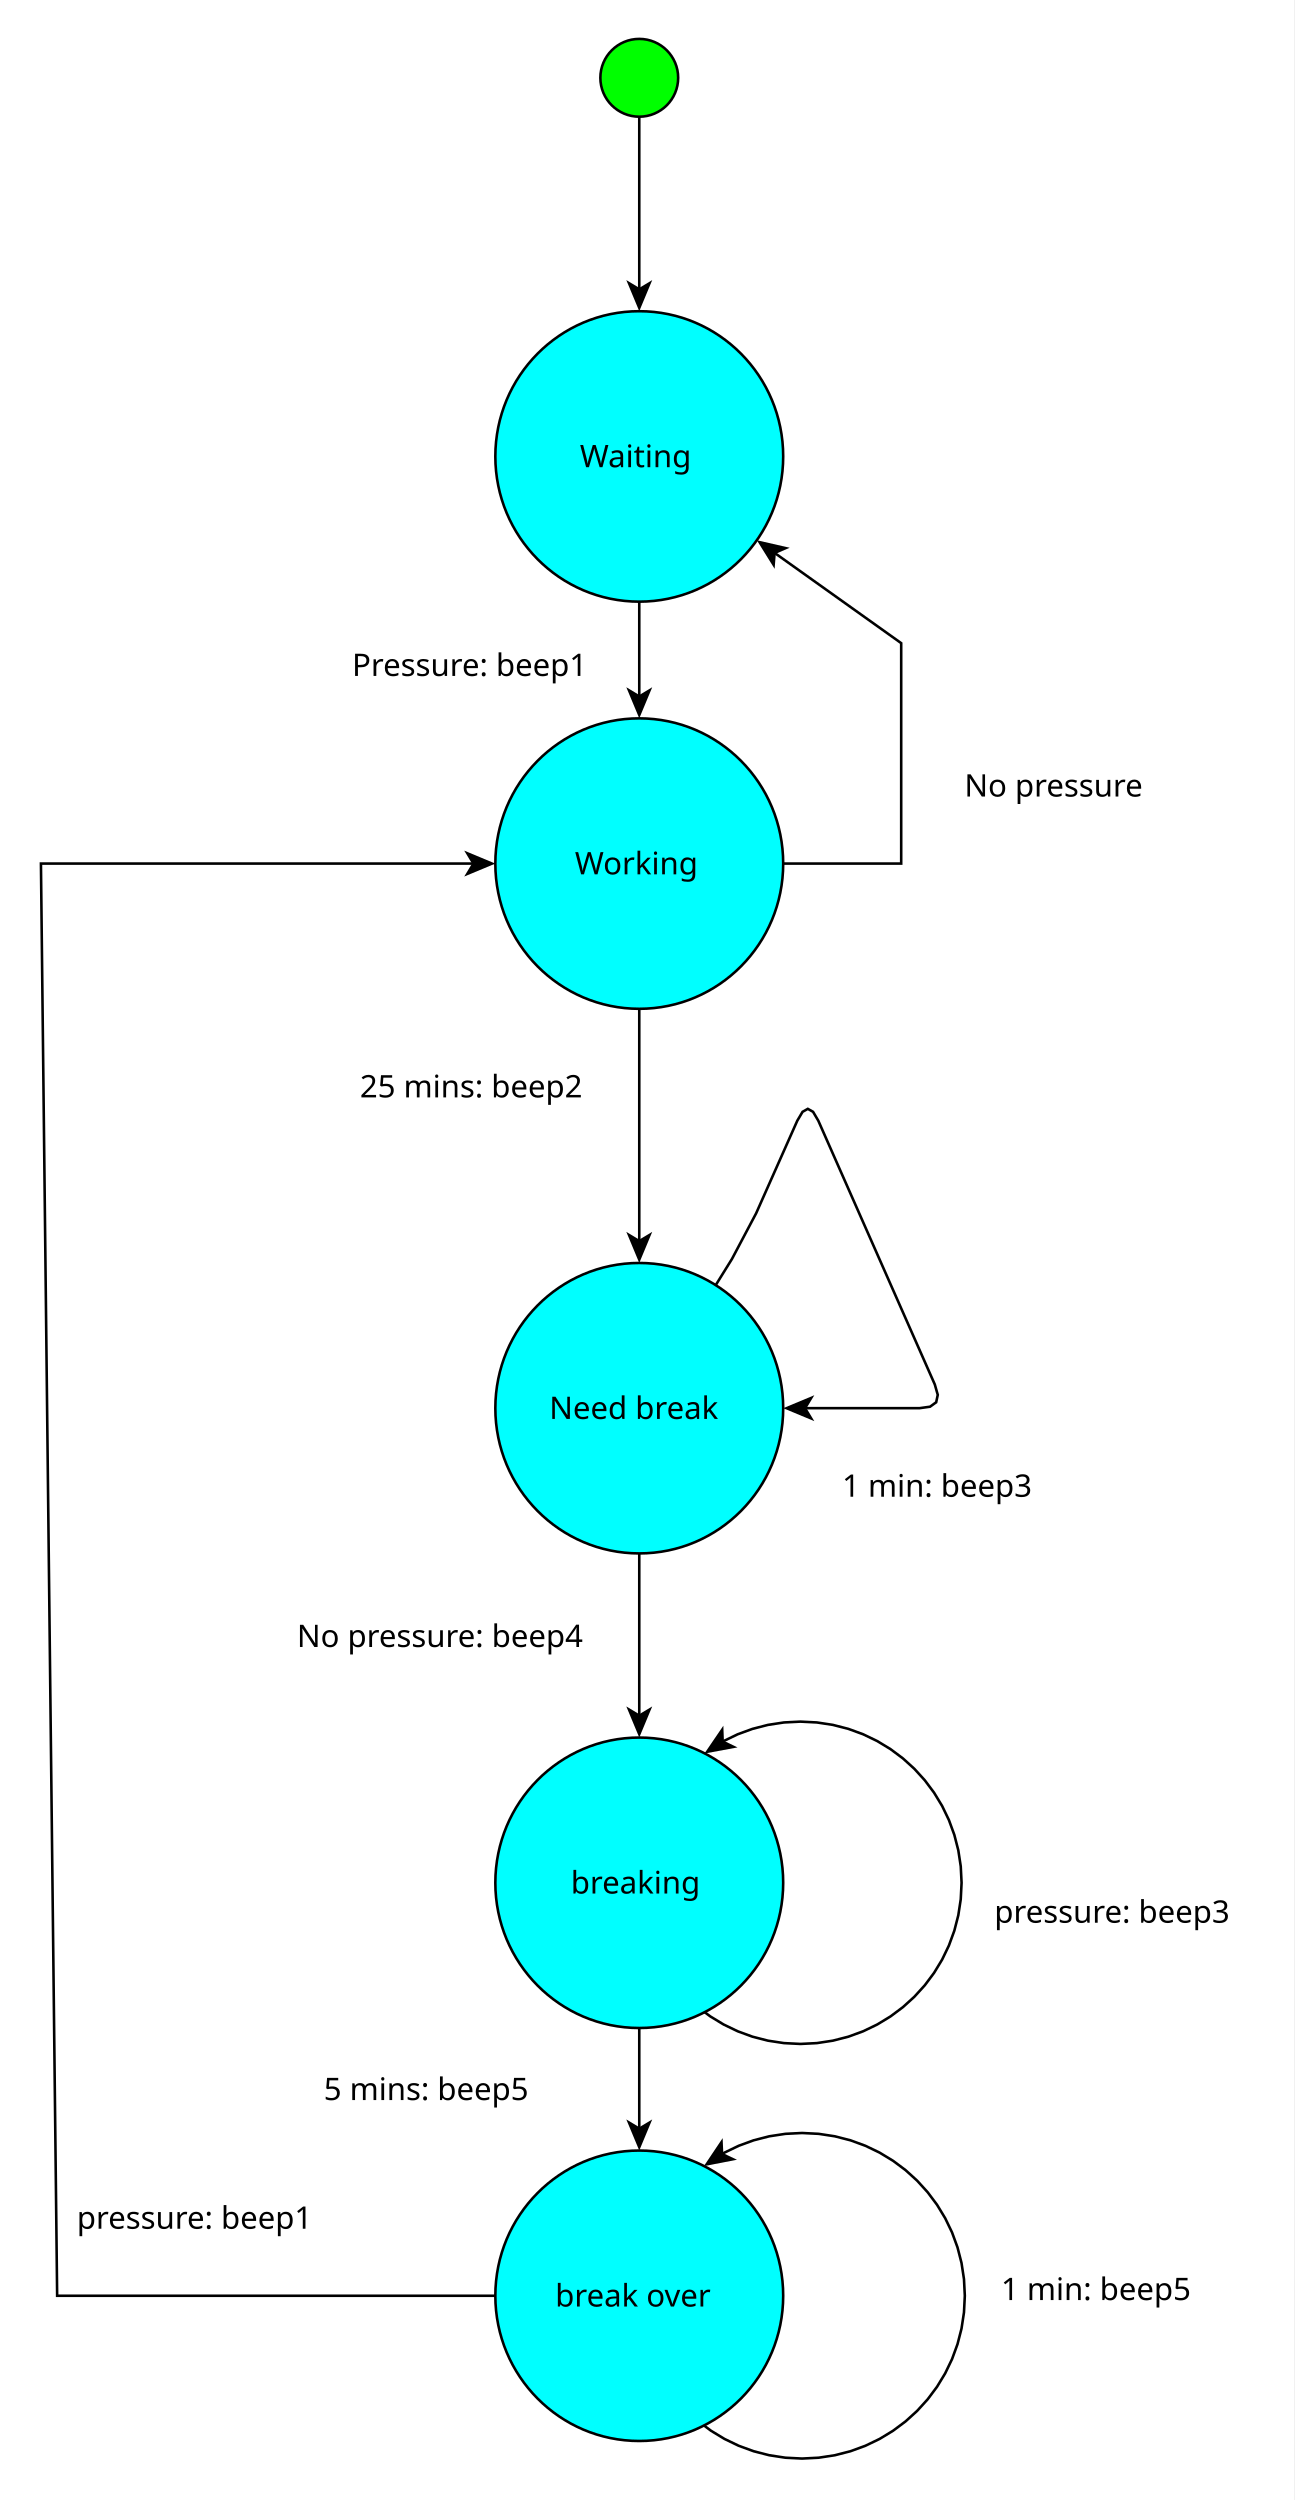
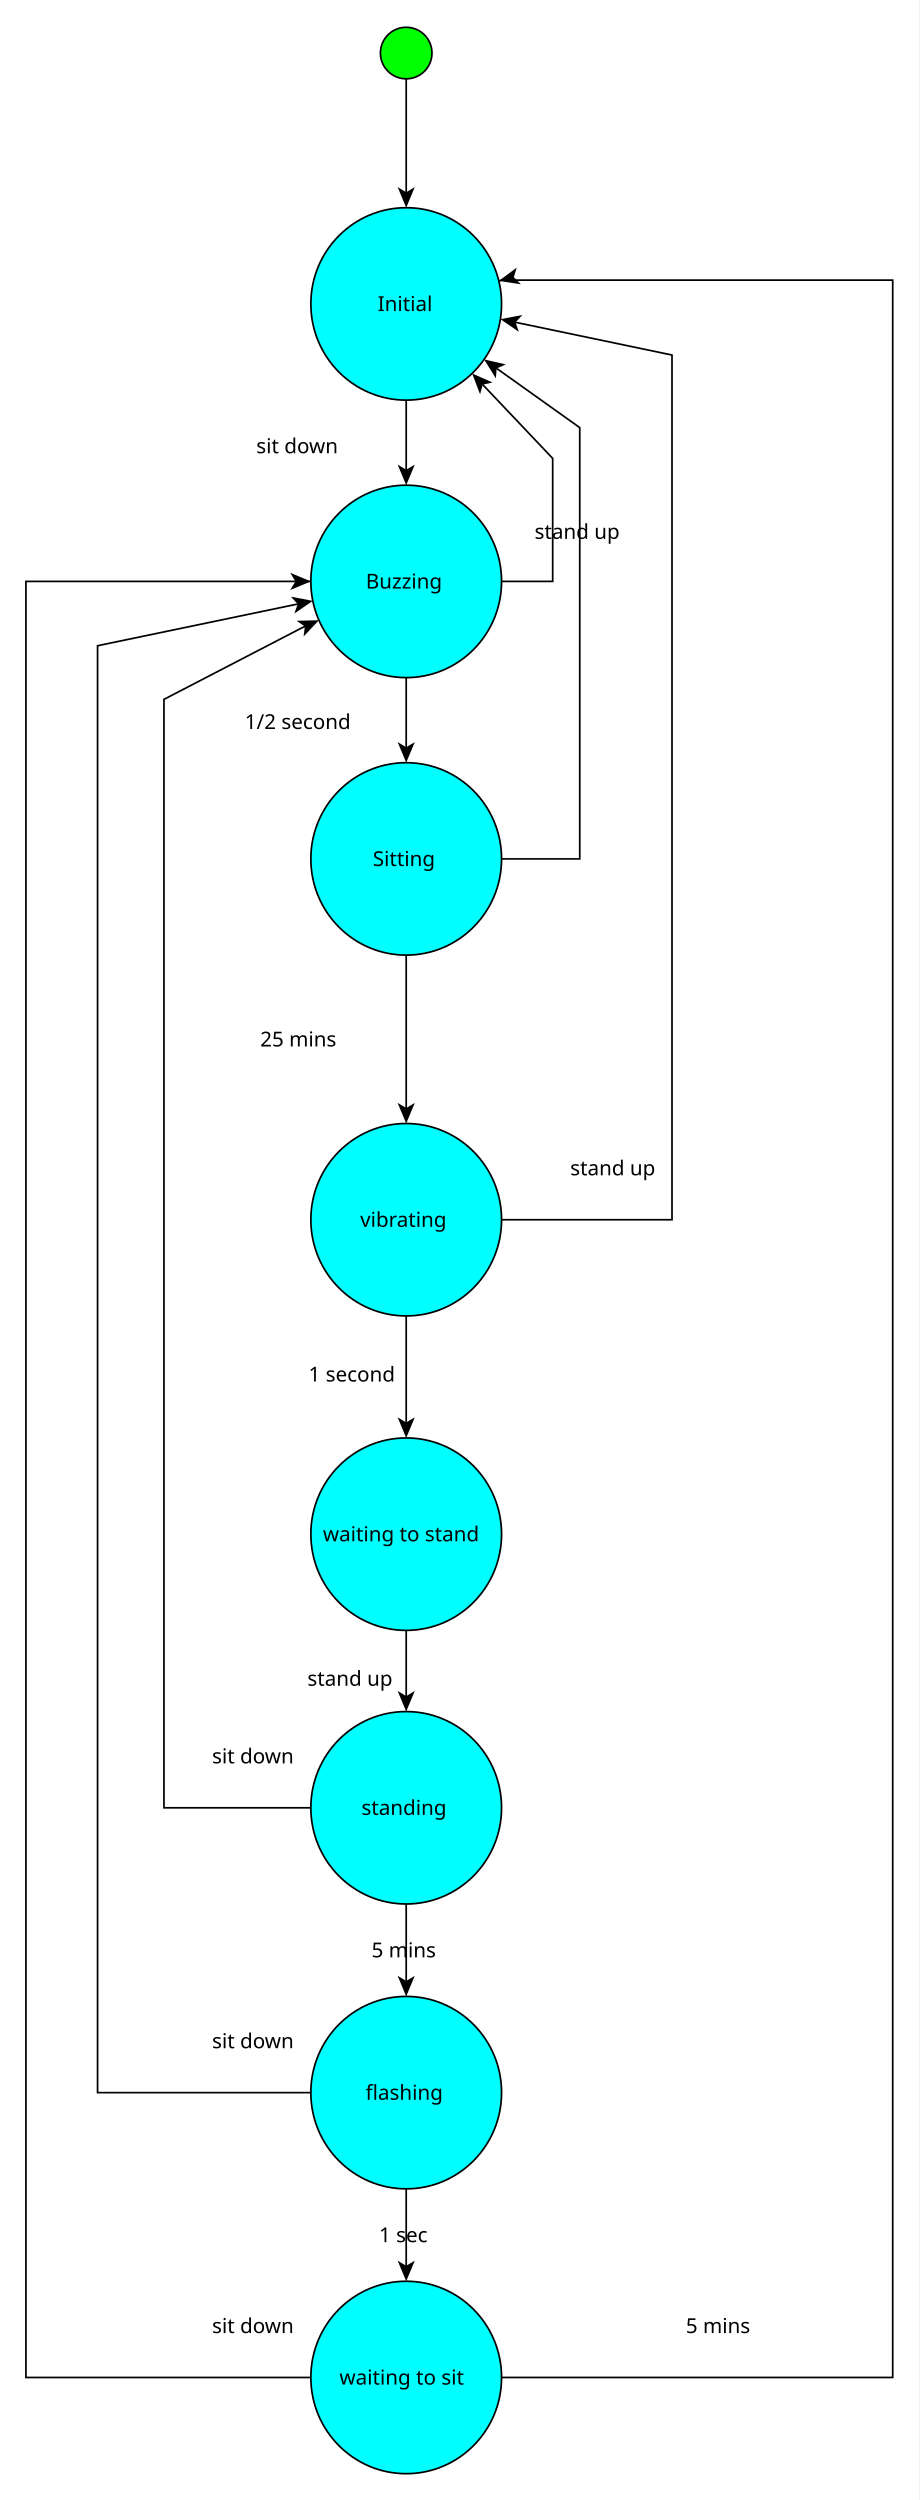
- <svg xmlns="http://www.w3.org/2000/svg" fill-opacity="1" color-rendering="auto" color-interpolation="auto" text-rendering="auto" stroke="black" stroke-linecap="square" width="499" stroke-miterlimit="10" shape-rendering="auto" stroke-opacity="1" fill="black" stroke-dasharray="none" font-weight="normal" stroke-width="1" height="964" font-family="'Dialog'" font-style="normal" stroke-linejoin="miter" font-size="12px" stroke-dashoffset="0" image-rendering="auto">
+ <svg xmlns="http://www.w3.org/2000/svg" fill-opacity="1" color-rendering="auto" color-interpolation="auto" text-rendering="auto" stroke="black" stroke-linecap="square" width="535" stroke-miterlimit="10" shape-rendering="auto" stroke-opacity="1" fill="black" stroke-dasharray="none" font-weight="normal" stroke-width="1" height="1455" font-family="'Dialog'" font-style="normal" stroke-linejoin="miter" font-size="12px" stroke-dashoffset="0" image-rendering="auto">
  <defs id="genericDefs" />
  <g>
    <defs id="defs1">
      <clipPath clipPathUnits="userSpaceOnUse" id="clipPath1">
-         <path d="M0 0 L499 0 L499 964 L0 964 L0 0 Z" />
+         <path d="M0 0 L535 0 L535 1455 L0 1455 L0 0 Z" />
      </clipPath>
      <clipPath clipPathUnits="userSpaceOnUse" id="clipPath2">
-         <path d="M33 -99 L532 -99 L532 865 L33 865 L33 -99 Z" />
+         <path d="M-1105 -814 L-570 -814 L-570 641 L-1105 641 L-1105 -814 Z" />
      </clipPath>
    </defs>
-     <g fill="white" text-rendering="geometricPrecision" shape-rendering="geometricPrecision" transform="translate(-33,99)" stroke="white">
-       <rect x="33" width="499" height="964" y="-99" clip-path="url(#clipPath2)" stroke="none" />
+     <g fill="white" text-rendering="geometricPrecision" shape-rendering="geometricPrecision" transform="translate(1105,814)" stroke="white">
+       <rect x="-1105" width="535" height="1455" y="-814" clip-path="url(#clipPath2)" stroke="none" />
    </g>
-     <g fill="lime" text-rendering="geometricPrecision" shape-rendering="geometricPrecision" transform="matrix(1,0,0,1,-33,99)" stroke="lime">
-       <circle r="15" clip-path="url(#clipPath2)" cx="279.5" cy="-69" stroke="none" />
+     <g fill="lime" text-rendering="geometricPrecision" shape-rendering="geometricPrecision" transform="matrix(1,0,0,1,1105,814)" stroke="lime">
+       <circle r="15" clip-path="url(#clipPath2)" cx="-868.589" cy="-783.119" stroke="none" />
    </g>
-     <g text-rendering="geometricPrecision" stroke-miterlimit="1.45" shape-rendering="geometricPrecision" transform="matrix(1,0,0,1,-33,99)" stroke-linecap="butt">
-       <circle fill="none" r="15" clip-path="url(#clipPath2)" cx="279.5" cy="-69" />
+     <g text-rendering="geometricPrecision" stroke-miterlimit="1.45" shape-rendering="geometricPrecision" transform="matrix(1,0,0,1,1105,814)" stroke-linecap="butt">
+       <circle fill="none" r="15" clip-path="url(#clipPath2)" cx="-868.589" cy="-783.119" />
    </g>
-     <g fill="aqua" text-rendering="geometricPrecision" shape-rendering="geometricPrecision" transform="matrix(1,0,0,1,-33,99)" stroke="aqua">
-       <ellipse rx="55.5" ry="56" clip-path="url(#clipPath2)" cx="279.5" cy="77" stroke="none" />
+     <g fill="aqua" text-rendering="geometricPrecision" shape-rendering="geometricPrecision" transform="matrix(1,0,0,1,1105,814)" stroke="aqua">
+       <ellipse rx="55.5" ry="56" clip-path="url(#clipPath2)" cx="-868.589" cy="-637.119" stroke="none" />
    </g>
-     <g text-rendering="geometricPrecision" stroke-miterlimit="1.45" shape-rendering="geometricPrecision" font-family="sans-serif" transform="matrix(1,0,0,1,-33,99)" stroke-linecap="butt">
-       <text x="256.593" xml:space="preserve" y="81.154" clip-path="url(#clipPath2)" stroke="none">Waiting</text>
-       <ellipse rx="55.5" fill="none" ry="56" clip-path="url(#clipPath2)" cx="279.5" cy="77" />
+     <g text-rendering="geometricPrecision" stroke-miterlimit="1.45" shape-rendering="geometricPrecision" font-family="sans-serif" transform="matrix(1,0,0,1,1105,814)" stroke-linecap="butt">
+       <text x="-885.192" xml:space="preserve" y="-632.965" clip-path="url(#clipPath2)" stroke="none">Initial</text>
+       <ellipse rx="55.5" fill="none" ry="56" clip-path="url(#clipPath2)" cx="-868.589" cy="-637.119" />
    </g>
-     <g fill="aqua" text-rendering="geometricPrecision" shape-rendering="geometricPrecision" transform="matrix(1,0,0,1,-33,99)" stroke="aqua">
-       <ellipse rx="55.5" ry="56" clip-path="url(#clipPath2)" cx="279.5" cy="234" stroke="none" />
+     <g fill="aqua" text-rendering="geometricPrecision" shape-rendering="geometricPrecision" transform="matrix(1,0,0,1,1105,814)" stroke="aqua">
+       <ellipse rx="55.5" ry="56" clip-path="url(#clipPath2)" cx="-868.589" cy="-314.119" stroke="none" />
    </g>
-     <g text-rendering="geometricPrecision" stroke-miterlimit="1.45" shape-rendering="geometricPrecision" font-family="sans-serif" transform="matrix(1,0,0,1,-33,99)" stroke-linecap="butt">
-       <text x="254.677" xml:space="preserve" y="238.154" clip-path="url(#clipPath2)" stroke="none">Working</text>
-       <ellipse rx="55.5" fill="none" ry="56" clip-path="url(#clipPath2)" cx="279.5" cy="234" />
+     <g text-rendering="geometricPrecision" stroke-miterlimit="1.45" shape-rendering="geometricPrecision" font-family="sans-serif" transform="matrix(1,0,0,1,1105,814)" stroke-linecap="butt">
+       <text x="-888.048" xml:space="preserve" y="-309.965" clip-path="url(#clipPath2)" stroke="none">Sitting</text>
+       <ellipse rx="55.5" fill="none" ry="56" clip-path="url(#clipPath2)" cx="-868.589" cy="-314.119" />
    </g>
-     <g fill="aqua" text-rendering="geometricPrecision" shape-rendering="geometricPrecision" transform="matrix(1,0,0,1,-33,99)" stroke="aqua">
-       <ellipse rx="55.5" ry="56" clip-path="url(#clipPath2)" cx="279.5" cy="444" stroke="none" />
+     <g fill="aqua" text-rendering="geometricPrecision" shape-rendering="geometricPrecision" transform="matrix(1,0,0,1,1105,814)" stroke="aqua">
+       <ellipse rx="55.5" ry="56" clip-path="url(#clipPath2)" cx="-868.589" cy="-104.119" stroke="none" />
    </g>
-     <g text-rendering="geometricPrecision" stroke-miterlimit="1.45" shape-rendering="geometricPrecision" font-family="sans-serif" transform="matrix(1,0,0,1,-33,99)" stroke-linecap="butt">
-       <text x="244.795" xml:space="preserve" y="448.154" clip-path="url(#clipPath2)" stroke="none">Need break</text>
-       <ellipse rx="55.5" fill="none" ry="56" clip-path="url(#clipPath2)" cx="279.5" cy="444" />
+     <g text-rendering="geometricPrecision" stroke-miterlimit="1.45" shape-rendering="geometricPrecision" font-family="sans-serif" transform="matrix(1,0,0,1,1105,814)" stroke-linecap="butt">
+       <text x="-895.39" xml:space="preserve" y="-99.965" clip-path="url(#clipPath2)" stroke="none">vibrating</text>
+       <ellipse rx="55.5" fill="none" ry="56" clip-path="url(#clipPath2)" cx="-868.589" cy="-104.119" />
    </g>
-     <g fill="aqua" text-rendering="geometricPrecision" shape-rendering="geometricPrecision" transform="matrix(1,0,0,1,-33,99)" stroke="aqua">
-       <ellipse rx="55.5" ry="56" clip-path="url(#clipPath2)" cx="279.5" cy="627" stroke="none" />
+     <g fill="aqua" text-rendering="geometricPrecision" shape-rendering="geometricPrecision" transform="matrix(1,0,0,1,1105,814)" stroke="aqua">
+       <ellipse rx="55.5" ry="56" clip-path="url(#clipPath2)" cx="-868.589" cy="78.881" stroke="none" />
    </g>
-     <g text-rendering="geometricPrecision" stroke-miterlimit="1.45" shape-rendering="geometricPrecision" font-family="sans-serif" transform="matrix(1,0,0,1,-33,99)" stroke-linecap="butt">
-       <text x="253.103" xml:space="preserve" y="631.154" clip-path="url(#clipPath2)" stroke="none">breaking</text>
-       <ellipse rx="55.5" fill="none" ry="56" clip-path="url(#clipPath2)" cx="279.5" cy="627" />
+     <g text-rendering="geometricPrecision" stroke-miterlimit="1.45" shape-rendering="geometricPrecision" font-family="sans-serif" transform="matrix(1,0,0,1,1105,814)" stroke-linecap="butt">
+       <text x="-917.076" xml:space="preserve" y="83.035" clip-path="url(#clipPath2)" stroke="none">waiting to stand</text>
+       <ellipse rx="55.5" fill="none" ry="56" clip-path="url(#clipPath2)" cx="-868.589" cy="78.881" />
    </g>
-     <g fill="aqua" text-rendering="geometricPrecision" shape-rendering="geometricPrecision" transform="matrix(1,0,0,1,-33,99)" stroke="aqua">
-       <ellipse rx="55.5" ry="56" clip-path="url(#clipPath2)" cx="279.5" cy="786.25" stroke="none" />
+     <g fill="aqua" text-rendering="geometricPrecision" shape-rendering="geometricPrecision" transform="matrix(1,0,0,1,1105,814)" stroke="aqua">
+       <ellipse rx="55.5" ry="56" clip-path="url(#clipPath2)" cx="-868.589" cy="238.131" stroke="none" />
    </g>
-     <g text-rendering="geometricPrecision" stroke-miterlimit="1.45" shape-rendering="geometricPrecision" font-family="sans-serif" transform="matrix(1,0,0,1,-33,99)" stroke-linecap="butt">
-       <text x="247.095" xml:space="preserve" y="790.404" clip-path="url(#clipPath2)" stroke="none">break over</text>
-       <ellipse rx="55.5" fill="none" ry="56" clip-path="url(#clipPath2)" cx="279.5" cy="786.25" />
-       <path fill="none" d="M279.5 -54 L279.5 13" clip-path="url(#clipPath2)" />
-       <path d="M279.5 21 L284.5 9 L279.5 12 L274.5 9 Z" clip-path="url(#clipPath2)" stroke="none" />
-       <path fill="none" d="M279.5 133 L279.5 170" clip-path="url(#clipPath2)" />
-       <path d="M279.5 178 L284.5 166 L279.5 169 L274.5 166 Z" clip-path="url(#clipPath2)" stroke="none" />
-       <text x="168.765" xml:space="preserve" y="161.654" clip-path="url(#clipPath2)" stroke="none">Pressure: beep1</text>
-       <path fill="none" d="M335 234 L380.5 234 L380.5 149 L331.343 113.957" clip-path="url(#clipPath2)" />
-       <path d="M324.828 109.313 L331.697 120.35 L332.157 114.538 L337.502 112.208 Z" clip-path="url(#clipPath2)" stroke="none" />
-       <text x="404.879" xml:space="preserve" y="208.154" clip-path="url(#clipPath2)" stroke="none">No pressure</text>
-       <path fill="none" d="M279.5 290 L279.5 380" clip-path="url(#clipPath2)" />
-       <path d="M279.5 388 L284.5 376 L279.5 379 L274.5 376 Z" clip-path="url(#clipPath2)" stroke="none" />
-       <text x="171.772" xml:space="preserve" y="324.154" clip-path="url(#clipPath2)" stroke="none">25 mins: beep2</text>
-       <path fill="none" d="M308.976 396.551 L315.223 386.494 L324.561 368.862 L340.439 333.138 L342.468 329.712 L344.495 328.571 L346.519 329.717 L348.54 333.147 L393.46 434.853 L394.602 438.854 L393.99 441.713 L391.623 443.428 L387.5 444 L343 444" clip-path="url(#clipPath2)" />
-       <path d="M335 444 L347 449 L344 444 L347 439 Z" clip-path="url(#clipPath2)" stroke="none" />
-       <text x="357.715" xml:space="preserve" y="478.154" clip-path="url(#clipPath2)" stroke="none">1 min: beep3</text>
-       <path fill="none" d="M279.5 500 L279.5 563" clip-path="url(#clipPath2)" />
-       <path d="M279.5 571 L284.5 559 L279.5 562 L274.5 559 Z" clip-path="url(#clipPath2)" stroke="none" />
-       <text x="147.508" xml:space="preserve" y="536.073" clip-path="url(#clipPath2)" stroke="none">No pressure: beep4</text>
-       <path fill="none" d="M304.693 676.881 L306.898 678.53 L312.022 681.642 L317.454 684.259 L323.163 686.349 L329.119 687.88 L335.289 688.822 L341.643 689.143 L347.996 688.822 L354.166 687.88 L360.122 686.349 L365.831 684.259 L371.263 681.642 L376.387 678.53 L381.171 674.952 L385.584 670.942 L389.595 666.528 L393.172 661.745 L396.285 656.621 L398.902 651.189 L400.991 645.479 L402.523 639.524 L403.464 633.354 L403.785 627 L403.464 620.646 L402.523 614.476 L400.991 608.521 L398.902 602.811 L396.285 597.379 L393.172 592.255 L389.595 587.472 L385.584 583.058 L381.171 579.048 L376.387 575.47 L371.263 572.358 L365.831 569.741 L360.122 567.651 L354.166 566.12 L347.996 565.178 L341.643 564.857 L335.289 565.178 L329.119 566.12 L323.163 567.651 L317.454 569.741 L312.022 572.358 L311.389 572.742 L311.309 572.802" clip-path="url(#clipPath2)" />
-       <path d="M304.609 577.174 L317.391 574.803 L312.147 572.255 L311.926 566.429 Z" clip-path="url(#clipPath2)" stroke="none" />
-       <text x="416.413" xml:space="preserve" y="642.404" clip-path="url(#clipPath2)" stroke="none">pressure: beep3</text>
-       <path fill="none" d="M279.5 683 L279.5 722.25" clip-path="url(#clipPath2)" />
-       <path d="M279.5 730.25 L284.5 718.25 L279.5 721.25 L274.5 718.25 Z" clip-path="url(#clipPath2)" stroke="none" />
-       <text x="157.839" xml:space="preserve" y="710.779" clip-path="url(#clipPath2)" stroke="none">5 mins: beep5</text>
-       <path fill="none" d="M304.493 836.294 L307.174 838.298 L312.349 841.442 L317.836 844.085 L323.602 846.196 L329.618 847.742 L335.85 848.693 L342.268 849.018 L348.685 848.693 L354.917 847.742 L360.933 846.196 L366.7 844.085 L372.186 841.442 L377.361 838.298 L382.194 834.684 L386.651 830.633 L390.702 826.176 L394.315 821.344 L397.459 816.169 L400.103 810.682 L402.213 804.915 L403.76 798.9 L404.711 792.668 L405.035 786.25 L404.711 779.832 L403.76 773.6 L402.213 767.585 L400.103 761.818 L397.459 756.331 L394.315 751.156 L390.702 746.324 L386.651 741.867 L382.194 737.816 L377.361 734.202 L372.186 731.058 L366.7 728.415 L360.933 726.304 L354.917 724.758 L348.685 723.807 L342.268 723.482 L335.85 723.807 L329.618 724.758 L323.602 726.304 L317.836 728.415 L312.349 731.058 L311.158 731.781 L311.078 731.841" clip-path="url(#clipPath2)" />
-       <path d="M304.41 736.262 L317.175 733.799 L311.911 731.289 L311.649 725.464 Z" clip-path="url(#clipPath2)" stroke="none" />
-       <text x="418.991" xml:space="preserve" y="787.904" clip-path="url(#clipPath2)" stroke="none">1 min: beep5</text>
-       <path fill="none" d="M224 786.25 L55.035 786.25 L48.785 234 L216 234" clip-path="url(#clipPath2)" />
-       <path d="M224 234 L212 229 L215 234 L212 239 Z" clip-path="url(#clipPath2)" stroke="none" />
-       <text x="62.629" xml:space="preserve" y="760.404" clip-path="url(#clipPath2)" stroke="none">pressure: beep1</text>
+     <g text-rendering="geometricPrecision" stroke-miterlimit="1.45" shape-rendering="geometricPrecision" font-family="sans-serif" transform="matrix(1,0,0,1,1105,814)" stroke-linecap="butt">
+       <text x="-894.634" xml:space="preserve" y="242.285" clip-path="url(#clipPath2)" stroke="none">standing</text>
+       <ellipse rx="55.5" fill="none" ry="56" clip-path="url(#clipPath2)" cx="-868.589" cy="238.131" />
+     </g>
+     <g fill="aqua" text-rendering="geometricPrecision" shape-rendering="geometricPrecision" transform="matrix(1,0,0,1,1105,814)" stroke="aqua">
+       <ellipse rx="55.5" ry="56" clip-path="url(#clipPath2)" cx="-868.589" cy="-475.619" stroke="none" />
+     </g>
+     <g text-rendering="geometricPrecision" stroke-miterlimit="1.45" shape-rendering="geometricPrecision" font-family="sans-serif" transform="matrix(1,0,0,1,1105,814)" stroke-linecap="butt">
+       <text x="-892.085" xml:space="preserve" y="-471.465" clip-path="url(#clipPath2)" stroke="none">Buzzing</text>
+       <ellipse rx="55.5" fill="none" ry="56" clip-path="url(#clipPath2)" cx="-868.589" cy="-475.619" />
+     </g>
+     <g fill="aqua" text-rendering="geometricPrecision" shape-rendering="geometricPrecision" transform="matrix(1,0,0,1,1105,814)" stroke="aqua">
+       <ellipse rx="55.5" ry="56" clip-path="url(#clipPath2)" cx="-868.589" cy="403.91" stroke="none" />
+     </g>
+     <g text-rendering="geometricPrecision" stroke-miterlimit="1.45" shape-rendering="geometricPrecision" font-family="sans-serif" transform="matrix(1,0,0,1,1105,814)" stroke-linecap="butt">
+       <text x="-892.252" xml:space="preserve" y="408.065" clip-path="url(#clipPath2)" stroke="none">flashing</text>
+       <ellipse rx="55.5" fill="none" ry="56" clip-path="url(#clipPath2)" cx="-868.589" cy="403.91" />
+     </g>
+     <g fill="aqua" text-rendering="geometricPrecision" shape-rendering="geometricPrecision" transform="matrix(1,0,0,1,1105,814)" stroke="aqua">
+       <ellipse rx="55.5" ry="56" clip-path="url(#clipPath2)" cx="-868.589" cy="569.689" stroke="none" />
+     </g>
+     <g text-rendering="geometricPrecision" stroke-miterlimit="1.45" shape-rendering="geometricPrecision" font-family="sans-serif" transform="matrix(1,0,0,1,1105,814)" stroke-linecap="butt">
+       <text x="-907.454" xml:space="preserve" y="573.844" clip-path="url(#clipPath2)" stroke="none">waiting to sit</text>
+       <ellipse rx="55.5" fill="none" ry="56" clip-path="url(#clipPath2)" cx="-868.589" cy="569.689" />
+       <path fill="none" d="M-868.589 -768.119 L-868.589 -701.119" clip-path="url(#clipPath2)" />
+       <path d="M-868.589 -693.119 L-863.589 -705.119 L-868.589 -702.119 L-873.589 -705.119 Z" clip-path="url(#clipPath2)" stroke="none" />
+       <path fill="none" d="M-813.089 -314.119 L-767.589 -314.119 L-767.589 -565.119 L-816.747 -600.162" clip-path="url(#clipPath2)" />
+       <path d="M-823.261 -604.806 L-816.392 -593.769 L-815.932 -599.581 L-810.587 -601.911 Z" clip-path="url(#clipPath2)" stroke="none" />
+       <text x="-793.874" xml:space="preserve" y="-500.382" clip-path="url(#clipPath2)" stroke="none">stand up</text>
+       <path fill="none" d="M-868.589 -258.119 L-868.589 -168.119" clip-path="url(#clipPath2)" />
+       <path d="M-868.589 -160.119 L-863.589 -172.119 L-868.589 -169.119 L-873.589 -172.119 Z" clip-path="url(#clipPath2)" stroke="none" />
+       <text x="-953.572" xml:space="preserve" y="-204.965" clip-path="url(#clipPath2)" stroke="none">25 mins</text>
+       <path fill="none" d="M-813.089 -104.119 L-713.894 -104.119 L-713.894 -607.365 L-805.938 -626.609" clip-path="url(#clipPath2)" />
+       <path d="M-813.769 -628.245 L-803.046 -620.896 L-804.959 -626.404 L-800.999 -630.684 Z" clip-path="url(#clipPath2)" stroke="none" />
+       <text x="-773.134" xml:space="preserve" y="-129.965" clip-path="url(#clipPath2)" stroke="none">stand up</text>
+       <path fill="none" d="M-868.589 -48.119 L-868.589 14.881" clip-path="url(#clipPath2)" />
+       <path d="M-868.589 22.881 L-863.589 10.881 L-868.589 13.881 L-873.589 10.881 Z" clip-path="url(#clipPath2)" stroke="none" />
+       <text x="-925.436" xml:space="preserve" y="-9.951" clip-path="url(#clipPath2)" stroke="none">1 second</text>
+       <path fill="none" d="M-868.589 134.881 L-868.589 174.131" clip-path="url(#clipPath2)" />
+       <path d="M-868.589 182.131 L-863.589 170.131 L-868.589 173.131 L-873.589 170.131 Z" clip-path="url(#clipPath2)" stroke="none" />
+       <text x="-926.085" xml:space="preserve" y="167.119" clip-path="url(#clipPath2)" stroke="none">stand up</text>
+       <path fill="none" d="M-868.589 -581.119 L-868.589 -539.619" clip-path="url(#clipPath2)" />
+       <path d="M-868.589 -531.619 L-863.589 -543.619 L-868.589 -540.619 L-873.589 -543.619 Z" clip-path="url(#clipPath2)" stroke="none" />
+       <text x="-955.831" xml:space="preserve" y="-550.215" clip-path="url(#clipPath2)" stroke="none">sit down</text>
+       <path fill="none" d="M-924.089 238.131 L-1009.573 238.131 L-1009.573 -406.981 L-929.318 -448.594 L-926.679 -449.769" clip-path="url(#clipPath2)" />
+       <path d="M-919.37 -453.022 L-932.366 -452.711 L-927.592 -449.363 L-928.301 -443.575 Z" clip-path="url(#clipPath2)" stroke="none" />
+       <text x="-981.573" xml:space="preserve" y="212.285" clip-path="url(#clipPath2)" stroke="none">sit down</text>
+       <path fill="none" d="M-868.589 -419.619 L-868.589 -378.119" clip-path="url(#clipPath2)" />
+       <path d="M-868.589 -370.119 L-863.589 -382.119 L-868.589 -379.119 L-873.589 -382.119 Z" clip-path="url(#clipPath2)" stroke="none" />
+       <text x="-962.551" xml:space="preserve" y="-389.715" clip-path="url(#clipPath2)" stroke="none">1/2 second</text>
+       <path fill="none" d="M-813.089 -475.619 L-783.339 -475.619 L-783.339 -547.202 L-824.72 -590.848" clip-path="url(#clipPath2)" />
+       <path d="M-830.224 -596.653 L-825.596 -584.505 L-824.032 -590.122 L-818.339 -591.385 Z" clip-path="url(#clipPath2)" stroke="none" />
+       <path fill="none" d="M-868.589 294.131 L-868.589 339.91" clip-path="url(#clipPath2)" />
+       <path d="M-868.589 347.91 L-863.589 335.91 L-868.589 338.91 L-873.589 335.91 Z" clip-path="url(#clipPath2)" stroke="none" />
+       <text x="-888.754" xml:space="preserve" y="325.175" clip-path="url(#clipPath2)" stroke="none">5 mins</text>
+       <path fill="none" d="M-924.089 403.91 L-1048.215 403.91 L-1048.215 -438.191 L-930.774 -462.662" clip-path="url(#clipPath2)" />
+       <path d="M-922.942 -464.293 L-935.71 -466.741 L-931.753 -462.458 L-933.67 -456.951 Z" clip-path="url(#clipPath2)" stroke="none" />
+       <text x="-981.573" xml:space="preserve" y="378.065" clip-path="url(#clipPath2)" stroke="none">sit down</text>
+       <path fill="none" d="M-868.589 459.91 L-868.589 505.69" clip-path="url(#clipPath2)" />
+       <path d="M-868.589 513.689 L-863.589 501.69 L-868.589 504.69 L-873.589 501.69 Z" clip-path="url(#clipPath2)" stroke="none" />
+       <text x="-884.43" xml:space="preserve" y="490.954" clip-path="url(#clipPath2)" stroke="none">1 sec</text>
+       <path fill="none" d="M-924.089 569.689 L-1089.906 569.689 L-1089.906 -475.619 L-924.938 -475.619 L-924.089 -475.619" clip-path="url(#clipPath2)" />
+       <path d="M-924.089 -475.619 L-936.089 -480.619 L-933.089 -475.619 L-936.089 -470.619 Z" clip-path="url(#clipPath2)" stroke="none" />
+       <text x="-981.573" xml:space="preserve" y="543.844" clip-path="url(#clipPath2)" stroke="none">sit down</text>
+       <path fill="none" d="M-813.089 569.689 L-585.442 569.689 L-585.442 -650.962 L-812.83 -650.962 L-814.697 -650.498" clip-path="url(#clipPath2)" />
+       <path d="M-814.697 -650.498 L-801.845 -648.537 L-805.962 -652.667 L-804.255 -658.243 Z" clip-path="url(#clipPath2)" stroke="none" />
+       <text x="-705.848" xml:space="preserve" y="543.844" clip-path="url(#clipPath2)" stroke="none">5 mins</text>
    </g>
  </g>
</svg>
